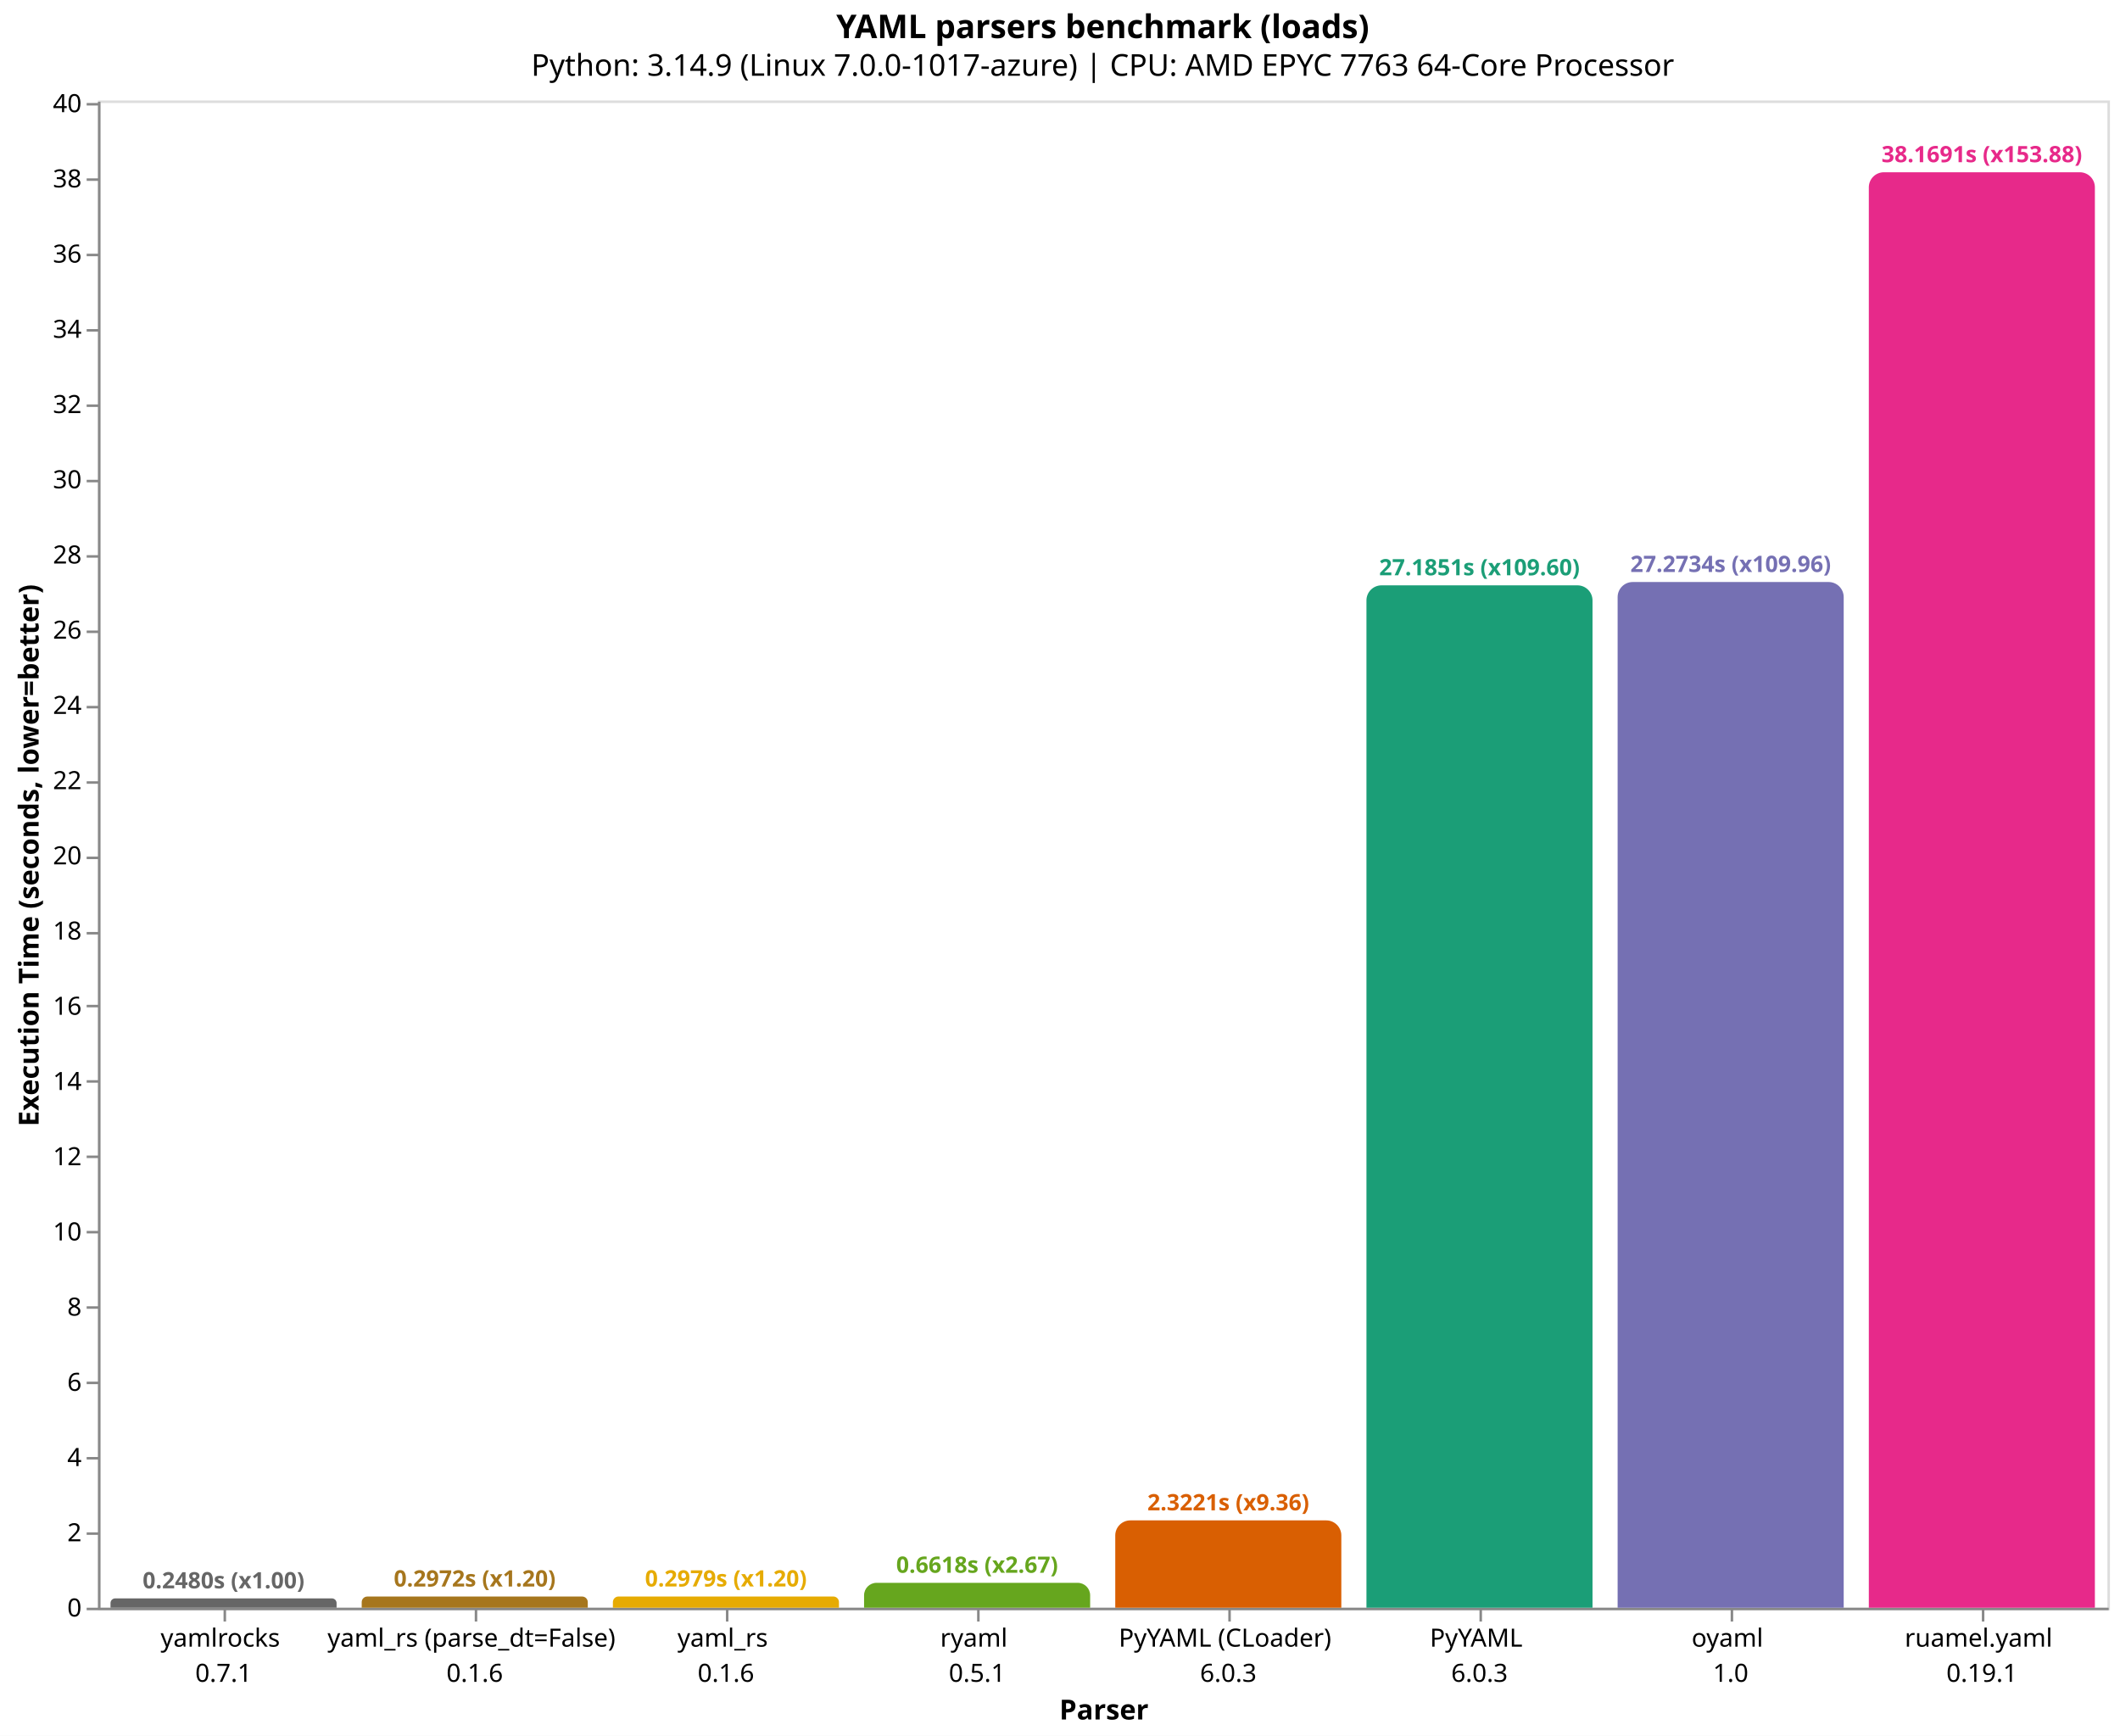
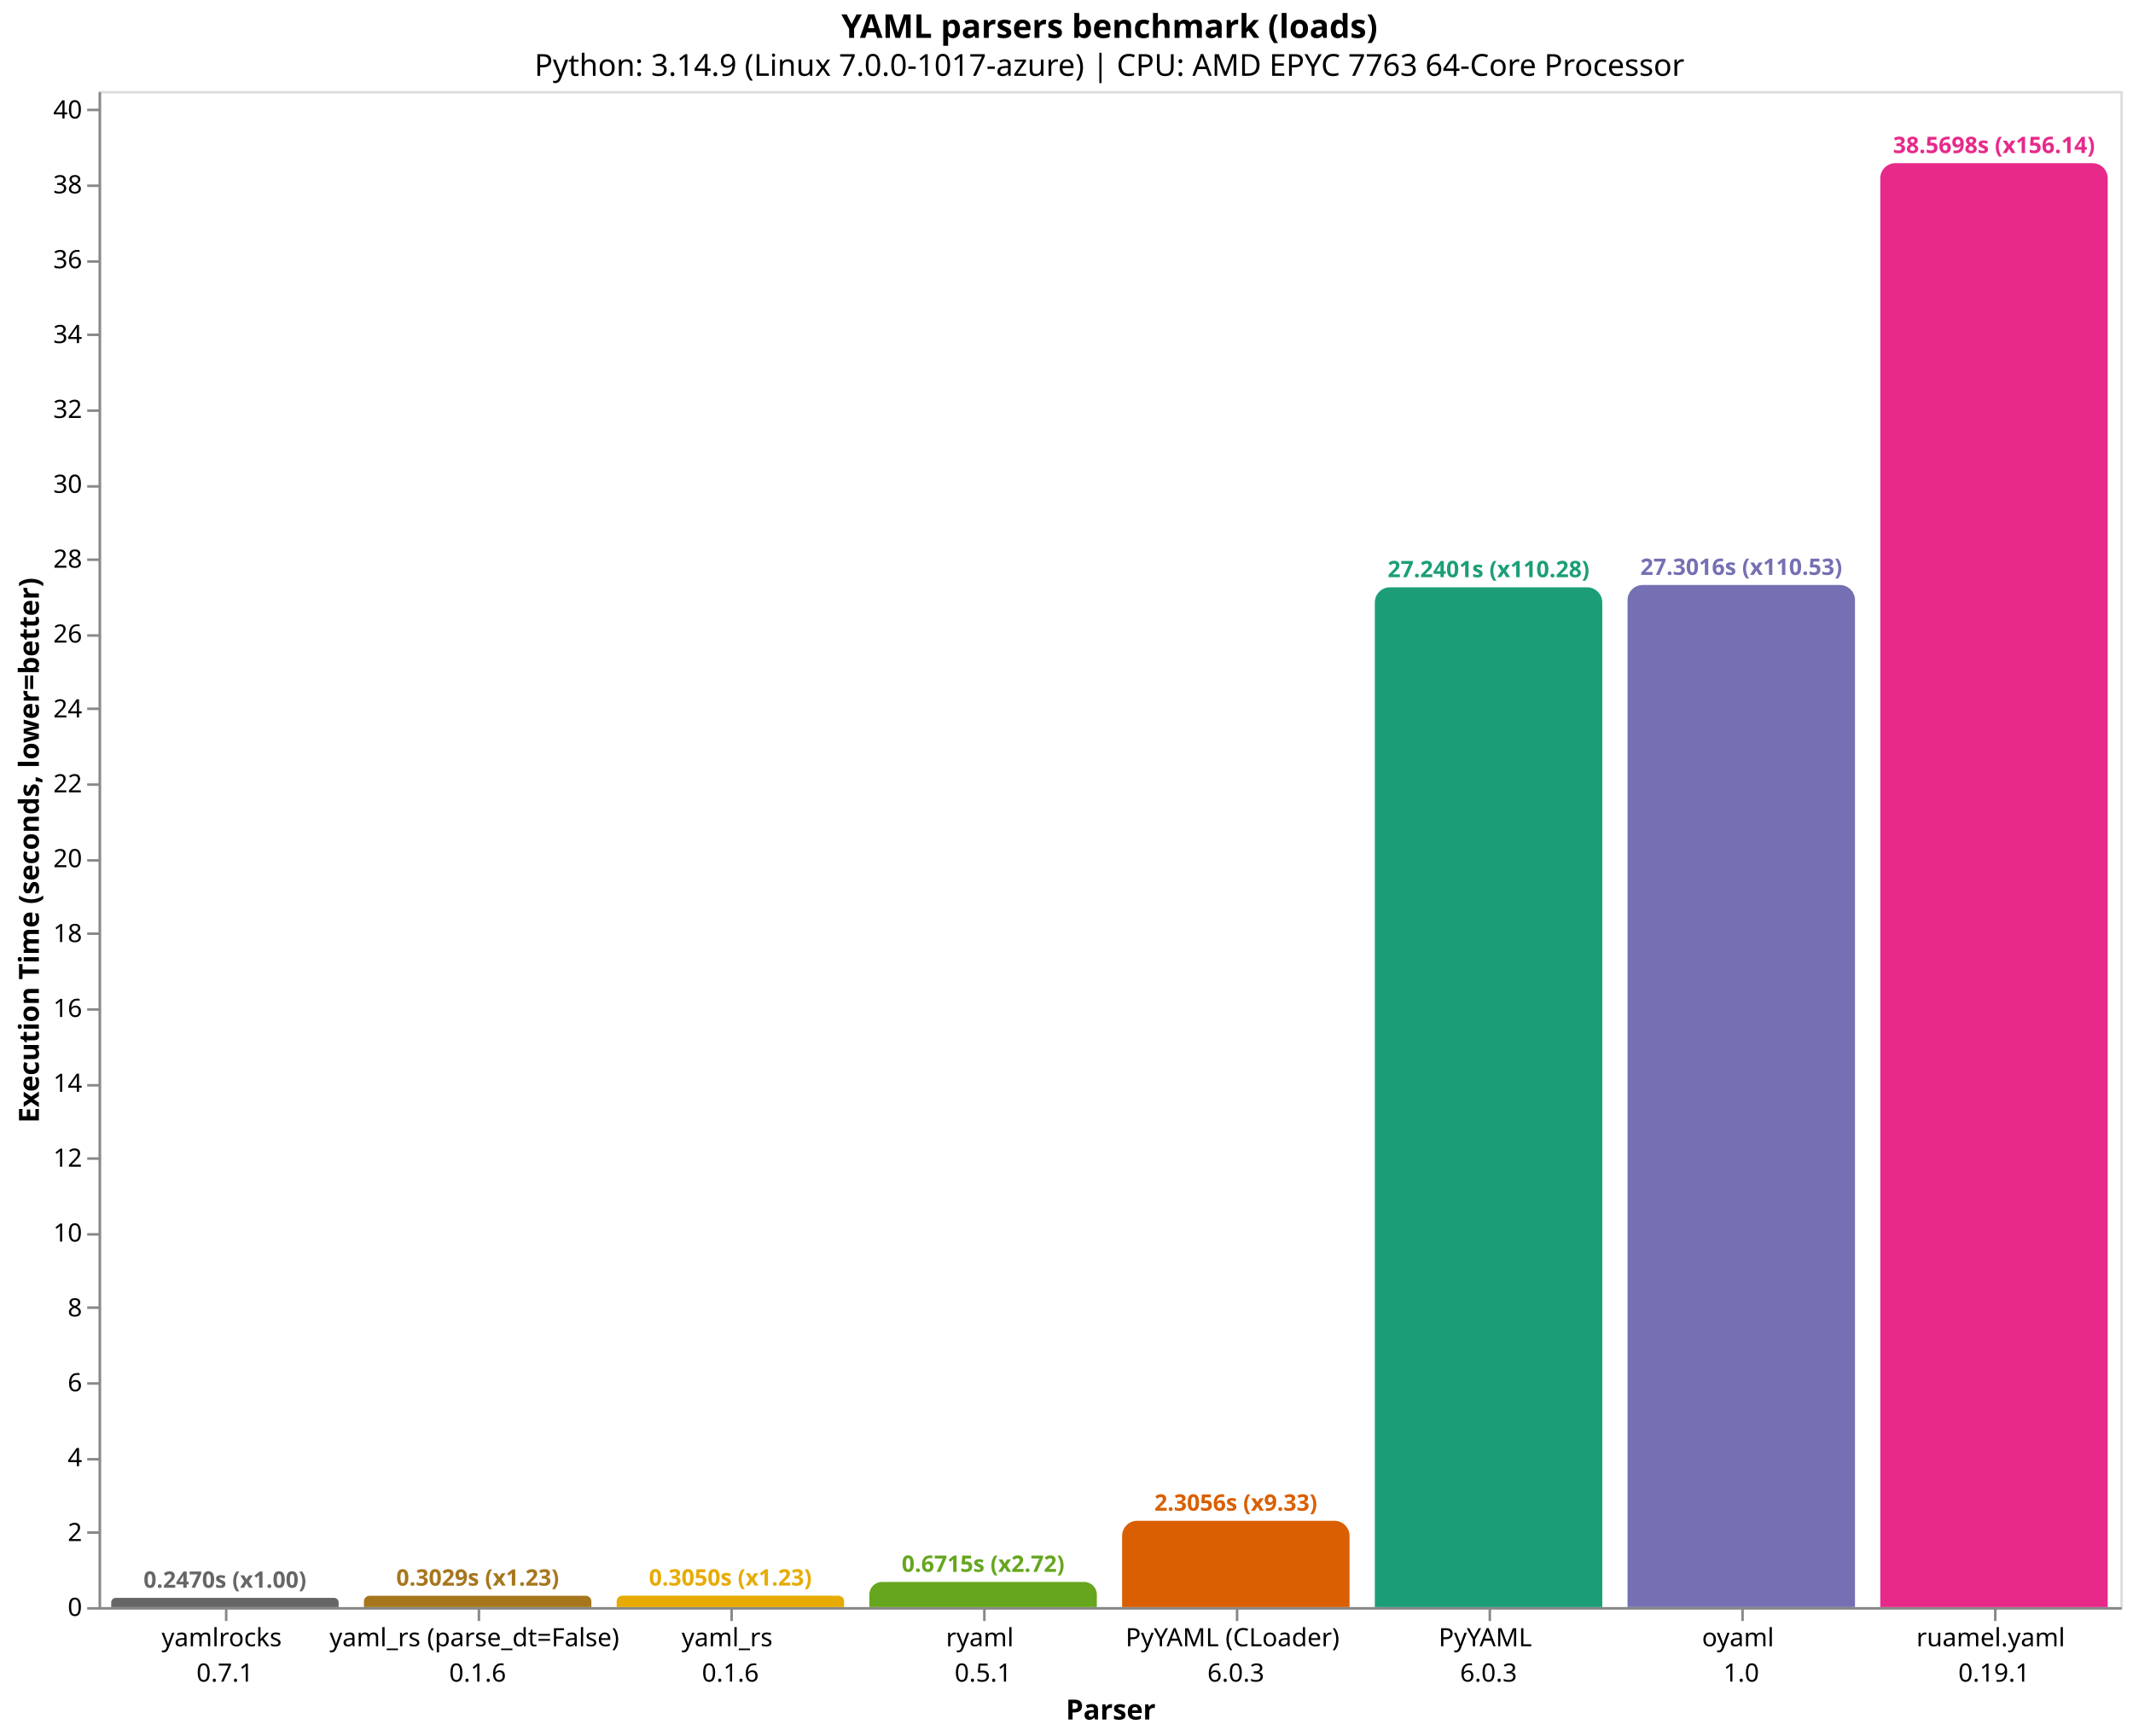
- <svg xmlns="http://www.w3.org/2000/svg" version="1.1" class="marks" width="844" height="691" viewBox="0 0 844 691">
-   <rect width="844" height="691" fill="white" />
-   <g fill="none" stroke-miterlimit="10" transform="translate(39,40)">
+ <svg xmlns="http://www.w3.org/2000/svg" version="1.1" class="marks" width="844" height="687" viewBox="0 0 844 687">
+   <rect width="844" height="687" fill="white" />
+   <g fill="none" stroke-miterlimit="10" transform="translate(39,36)">
    <g class="mark-group role-frame root" role="graphics-object" aria-roledescription="group mark container">
      <g transform="translate(0,0)">
        <path class="background" aria-hidden="true" d="M0.5,0.5h800v600h-800Z" stroke="#ddd" />
        <g>
          <g class="mark-group role-axis" role="graphics-symbol" aria-roledescription="axis" aria-label="X-axis titled 'Parser' for a discrete scale with 8 values: yamlrocks&#10;0.7.1, yaml_rs (parse_dt=False)&#10;0.1.6, yaml_rs&#10;0.1.6, ryaml&#10;0.5.1, PyYAML (CLoader)&#10;6.0.3, ending with ruamel.yaml&#10;0.19.1">
            <g transform="translate(0.5,600.5)">
              <path class="background" aria-hidden="true" d="M0,0h0v0h0Z" pointer-events="none" />
              <g>
                <g class="mark-rule role-axis-tick" pointer-events="none">
                  <line transform="translate(50,0)" x2="0" y2="5" stroke="#888" stroke-width="1" opacity="1" />
                  <line transform="translate(150,0)" x2="0" y2="5" stroke="#888" stroke-width="1" opacity="1" />
                  <line transform="translate(250,0)" x2="0" y2="5" stroke="#888" stroke-width="1" opacity="1" />
                  <line transform="translate(350,0)" x2="0" y2="5" stroke="#888" stroke-width="1" opacity="1" />
                  <line transform="translate(450,0)" x2="0" y2="5" stroke="#888" stroke-width="1" opacity="1" />
                  <line transform="translate(550,0)" x2="0" y2="5" stroke="#888" stroke-width="1" opacity="1" />
                  <line transform="translate(650,0)" x2="0" y2="5" stroke="#888" stroke-width="1" opacity="1" />
                  <line transform="translate(750,0)" x2="0" y2="5" stroke="#888" stroke-width="1" opacity="1" />
                </g>
                <g class="mark-text role-axis-label" pointer-events="none">
                  <text text-anchor="middle" transform="translate(49.5,15)" font-family="sans-serif" font-size="10px" fill="#000" opacity="1">
                    <tspan>yamlrocks</tspan>
                    <tspan x="0" dy="14">0.7.1</tspan>
                  </text>
                  <text text-anchor="middle" transform="translate(149.5,15)" font-family="sans-serif" font-size="10px" fill="#000" opacity="1">
                    <tspan>yaml_rs (parse_dt=False)</tspan>
                    <tspan x="0" dy="14">0.1.6</tspan>
                  </text>
                  <text text-anchor="middle" transform="translate(249.5,15)" font-family="sans-serif" font-size="10px" fill="#000" opacity="1">
                    <tspan>yaml_rs</tspan>
                    <tspan x="0" dy="14">0.1.6</tspan>
                  </text>
                  <text text-anchor="middle" transform="translate(349.5,15)" font-family="sans-serif" font-size="10px" fill="#000" opacity="1">
                    <tspan>ryaml</tspan>
                    <tspan x="0" dy="14">0.5.1</tspan>
                  </text>
                  <text text-anchor="middle" transform="translate(449.5,15)" font-family="sans-serif" font-size="10px" fill="#000" opacity="1">
                    <tspan>PyYAML (CLoader)</tspan>
                    <tspan x="0" dy="14">6.0.3</tspan>
                  </text>
                  <text text-anchor="middle" transform="translate(549.5,15)" font-family="sans-serif" font-size="10px" fill="#000" opacity="1">
                    <tspan>PyYAML</tspan>
                    <tspan x="0" dy="14">6.0.3</tspan>
                  </text>
                  <text text-anchor="middle" transform="translate(649.5,15)" font-family="sans-serif" font-size="10px" fill="#000" opacity="1">
                    <tspan>oyaml</tspan>
                    <tspan x="0" dy="14">1.0</tspan>
                  </text>
                  <text text-anchor="middle" transform="translate(749.5,15)" font-family="sans-serif" font-size="10px" fill="#000" opacity="1">
                    <tspan>ruamel.yaml</tspan>
                    <tspan x="0" dy="14">0.19.1</tspan>
                  </text>
                </g>
                <g class="mark-rule role-axis-domain" pointer-events="none">
                  <line transform="translate(0,0)" x2="800" y2="0" stroke="#888" stroke-width="1" opacity="1" />
                </g>
                <g class="mark-text role-axis-title" pointer-events="none">
                  <text text-anchor="middle" transform="translate(400,44)" font-family="sans-serif" font-size="11px" font-weight="bold" fill="#000" opacity="1">Parser</text>
                </g>
              </g>
              <path class="foreground" aria-hidden="true" d="" pointer-events="none" display="none" />
            </g>
          </g>
          <g class="mark-group role-axis" role="graphics-symbol" aria-roledescription="axis" aria-label="Y-axis titled 'Execution Time (seconds, lower=better)' for a linear scale with values from 0 to 40">
            <g transform="translate(0.5,0.5)">
              <path class="background" aria-hidden="true" d="M0,0h0v0h0Z" pointer-events="none" />
              <g>
                <g class="mark-rule role-axis-tick" pointer-events="none">
                  <line transform="translate(0,600)" x2="-5" y2="0" stroke="#888" stroke-width="1" opacity="1" />
                  <line transform="translate(0,570)" x2="-5" y2="0" stroke="#888" stroke-width="1" opacity="1" />
-                   <line transform="translate(0,540)" x2="-5" y2="0" stroke="#888" stroke-width="1" opacity="1" />
-                   <line transform="translate(0,510)" x2="-5" y2="0" stroke="#888" stroke-width="1" opacity="1" />
-                   <line transform="translate(0,480)" x2="-5" y2="0" stroke="#888" stroke-width="1" opacity="1" />
-                   <line transform="translate(0,450)" x2="-5" y2="0" stroke="#888" stroke-width="1" opacity="1" />
-                   <line transform="translate(0,420)" x2="-5" y2="0" stroke="#888" stroke-width="1" opacity="1" />
-                   <line transform="translate(0,390)" x2="-5" y2="0" stroke="#888" stroke-width="1" opacity="1" />
-                   <line transform="translate(0,360)" x2="-5" y2="0" stroke="#888" stroke-width="1" opacity="1" />
-                   <line transform="translate(0,331)" x2="-5" y2="0" stroke="#888" stroke-width="1" opacity="1" />
-                   <line transform="translate(0,301)" x2="-5" y2="0" stroke="#888" stroke-width="1" opacity="1" />
-                   <line transform="translate(0,271)" x2="-5" y2="0" stroke="#888" stroke-width="1" opacity="1" />
-                   <line transform="translate(0,241)" x2="-5" y2="0" stroke="#888" stroke-width="1" opacity="1" />
-                   <line transform="translate(0,211)" x2="-5" y2="0" stroke="#888" stroke-width="1" opacity="1" />
-                   <line transform="translate(0,181)" x2="-5" y2="0" stroke="#888" stroke-width="1" opacity="1" />
-                   <line transform="translate(0,151)" x2="-5" y2="0" stroke="#888" stroke-width="1" opacity="1" />
-                   <line transform="translate(0,121)" x2="-5" y2="0" stroke="#888" stroke-width="1" opacity="1" />
-                   <line transform="translate(0,91)" x2="-5" y2="0" stroke="#888" stroke-width="1" opacity="1" />
-                   <line transform="translate(0,61)" x2="-5" y2="0" stroke="#888" stroke-width="1" opacity="1" />
-                   <line transform="translate(0,31)" x2="-5" y2="0" stroke="#888" stroke-width="1" opacity="1" />
-                   <line transform="translate(0,1)" x2="-5" y2="0" stroke="#888" stroke-width="1" opacity="1" />
+                   <line transform="translate(0,541)" x2="-5" y2="0" stroke="#888" stroke-width="1" opacity="1" />
+                   <line transform="translate(0,511)" x2="-5" y2="0" stroke="#888" stroke-width="1" opacity="1" />
+                   <line transform="translate(0,481)" x2="-5" y2="0" stroke="#888" stroke-width="1" opacity="1" />
+                   <line transform="translate(0,452)" x2="-5" y2="0" stroke="#888" stroke-width="1" opacity="1" />
+                   <line transform="translate(0,422)" x2="-5" y2="0" stroke="#888" stroke-width="1" opacity="1" />
+                   <line transform="translate(0,393)" x2="-5" y2="0" stroke="#888" stroke-width="1" opacity="1" />
+                   <line transform="translate(0,363)" x2="-5" y2="0" stroke="#888" stroke-width="1" opacity="1" />
+                   <line transform="translate(0,333)" x2="-5" y2="0" stroke="#888" stroke-width="1" opacity="1" />
+                   <line transform="translate(0,304)" x2="-5" y2="0" stroke="#888" stroke-width="1" opacity="1" />
+                   <line transform="translate(0,274)" x2="-5" y2="0" stroke="#888" stroke-width="1" opacity="1" />
+                   <line transform="translate(0,244)" x2="-5" y2="0" stroke="#888" stroke-width="1" opacity="1" />
+                   <line transform="translate(0,215)" x2="-5" y2="0" stroke="#888" stroke-width="1" opacity="1" />
+                   <line transform="translate(0,185)" x2="-5" y2="0" stroke="#888" stroke-width="1" opacity="1" />
+                   <line transform="translate(0,156)" x2="-5" y2="0" stroke="#888" stroke-width="1" opacity="1" />
+                   <line transform="translate(0,126)" x2="-5" y2="0" stroke="#888" stroke-width="1" opacity="1" />
+                   <line transform="translate(0,96)" x2="-5" y2="0" stroke="#888" stroke-width="1" opacity="1" />
+                   <line transform="translate(0,67)" x2="-5" y2="0" stroke="#888" stroke-width="1" opacity="1" />
+                   <line transform="translate(0,37)" x2="-5" y2="0" stroke="#888" stroke-width="1" opacity="1" />
+                   <line transform="translate(0,7)" x2="-5" y2="0" stroke="#888" stroke-width="1" opacity="1" />
                </g>
                <g class="mark-text role-axis-label" pointer-events="none">
                  <text text-anchor="end" transform="translate(-7,603)" font-family="sans-serif" font-size="10px" fill="#000" opacity="1">0</text>
-                   <text text-anchor="end" transform="translate(-7,573.058)" font-family="sans-serif" font-size="10px" fill="#000" opacity="1">2</text>
-                   <text text-anchor="end" transform="translate(-7,543.116)" font-family="sans-serif" font-size="10px" fill="#000" opacity="1">4</text>
-                   <text text-anchor="end" transform="translate(-7,513.1741)" font-family="sans-serif" font-size="10px" fill="#000" opacity="1">6</text>
-                   <text text-anchor="end" transform="translate(-7,483.2321)" font-family="sans-serif" font-size="10px" fill="#000" opacity="1">8</text>
-                   <text text-anchor="end" transform="translate(-7,453.2901)" font-family="sans-serif" font-size="10px" fill="#000" opacity="1">10</text>
-                   <text text-anchor="end" transform="translate(-7,423.3481)" font-family="sans-serif" font-size="10px" fill="#000" opacity="1">12</text>
-                   <text text-anchor="end" transform="translate(-7,393.4062)" font-family="sans-serif" font-size="10px" fill="#000" opacity="1">14</text>
-                   <text text-anchor="end" transform="translate(-7,363.4642)" font-family="sans-serif" font-size="10px" fill="#000" opacity="1">16</text>
-                   <text text-anchor="end" transform="translate(-7,333.5222)" font-family="sans-serif" font-size="10px" fill="#000" opacity="1">18</text>
-                   <text text-anchor="end" transform="translate(-7,303.5802)" font-family="sans-serif" font-size="10px" fill="#000" opacity="1">20</text>
-                   <text text-anchor="end" transform="translate(-7,273.6383)" font-family="sans-serif" font-size="10px" fill="#000" opacity="1">22</text>
-                   <text text-anchor="end" transform="translate(-7,243.6963)" font-family="sans-serif" font-size="10px" fill="#000" opacity="1">24</text>
-                   <text text-anchor="end" transform="translate(-7,213.7543)" font-family="sans-serif" font-size="10px" fill="#000" opacity="1">26</text>
-                   <text text-anchor="end" transform="translate(-7,183.8123)" font-family="sans-serif" font-size="10px" fill="#000" opacity="1">28</text>
-                   <text text-anchor="end" transform="translate(-7,153.8704)" font-family="sans-serif" font-size="10px" fill="#000" opacity="1">30</text>
-                   <text text-anchor="end" transform="translate(-7,123.9284)" font-family="sans-serif" font-size="10px" fill="#000" opacity="1">32</text>
-                   <text text-anchor="end" transform="translate(-7,93.98641)" font-family="sans-serif" font-size="10px" fill="#000" opacity="1">34</text>
-                   <text text-anchor="end" transform="translate(-7,64.04443)" font-family="sans-serif" font-size="10px" fill="#000" opacity="1">36</text>
-                   <text text-anchor="end" transform="translate(-7,34.10246)" font-family="sans-serif" font-size="10px" fill="#000" opacity="1">38</text>
-                   <text text-anchor="end" transform="translate(-7,4.160482)" font-family="sans-serif" font-size="10px" fill="#000" opacity="1">40</text>
+                   <text text-anchor="end" transform="translate(-7,573.3691)" font-family="sans-serif" font-size="10px" fill="#000" opacity="1">2</text>
+                   <text text-anchor="end" transform="translate(-7,543.7382)" font-family="sans-serif" font-size="10px" fill="#000" opacity="1">4</text>
+                   <text text-anchor="end" transform="translate(-7,514.1074)" font-family="sans-serif" font-size="10px" fill="#000" opacity="1">6</text>
+                   <text text-anchor="end" transform="translate(-7,484.4765)" font-family="sans-serif" font-size="10px" fill="#000" opacity="1">8</text>
+                   <text text-anchor="end" transform="translate(-7,454.8456)" font-family="sans-serif" font-size="10px" fill="#000" opacity="1">10</text>
+                   <text text-anchor="end" transform="translate(-7,425.2147)" font-family="sans-serif" font-size="10px" fill="#000" opacity="1">12</text>
+                   <text text-anchor="end" transform="translate(-7,395.5838)" font-family="sans-serif" font-size="10px" fill="#000" opacity="1">14</text>
+                   <text text-anchor="end" transform="translate(-7,365.9529)" font-family="sans-serif" font-size="10px" fill="#000" opacity="1">16</text>
+                   <text text-anchor="end" transform="translate(-7,336.3221)" font-family="sans-serif" font-size="10px" fill="#000" opacity="1">18</text>
+                   <text text-anchor="end" transform="translate(-7,306.6912)" font-family="sans-serif" font-size="10px" fill="#000" opacity="1">20</text>
+                   <text text-anchor="end" transform="translate(-7,277.0603)" font-family="sans-serif" font-size="10px" fill="#000" opacity="1">22</text>
+                   <text text-anchor="end" transform="translate(-7,247.4294)" font-family="sans-serif" font-size="10px" fill="#000" opacity="1">24</text>
+                   <text text-anchor="end" transform="translate(-7,217.7985)" font-family="sans-serif" font-size="10px" fill="#000" opacity="1">26</text>
+                   <text text-anchor="end" transform="translate(-7,188.1677)" font-family="sans-serif" font-size="10px" fill="#000" opacity="1">28</text>
+                   <text text-anchor="end" transform="translate(-7,158.5368)" font-family="sans-serif" font-size="10px" fill="#000" opacity="1">30</text>
+                   <text text-anchor="end" transform="translate(-7,128.9059)" font-family="sans-serif" font-size="10px" fill="#000" opacity="1">32</text>
+                   <text text-anchor="end" transform="translate(-7,99.27501)" font-family="sans-serif" font-size="10px" fill="#000" opacity="1">34</text>
+                   <text text-anchor="end" transform="translate(-7,69.64412)" font-family="sans-serif" font-size="10px" fill="#000" opacity="1">36</text>
+                   <text text-anchor="end" transform="translate(-7,40.01324)" font-family="sans-serif" font-size="10px" fill="#000" opacity="1">38</text>
+                   <text text-anchor="end" transform="translate(-7,10.38236)" font-family="sans-serif" font-size="10px" fill="#000" opacity="1">40</text>
                </g>
                <g class="mark-rule role-axis-domain" pointer-events="none">
                  <line transform="translate(0,600)" x2="0" y2="-600" stroke="#888" stroke-width="1" opacity="1" />
                </g>
                <g class="mark-text role-axis-title" pointer-events="none">
                  <text text-anchor="middle" transform="translate(-22.12305,300) rotate(-90) translate(0,-2)" font-family="sans-serif" font-size="11px" font-weight="bold" fill="#000" opacity="1">Execution Time (seconds, lower=better)</text>
                </g>
              </g>
              <path class="foreground" aria-hidden="true" d="" pointer-events="none" display="none" />
            </g>
          </g>
          <g class="mark-group role-scope" role="graphics-object" aria-roledescription="group mark container">
-             <g transform="translate(5,596.2866)">
-               <path class="background" aria-hidden="true" d="M1.857,0L88.143,0C89.168,0,90,0.832,90,1.857L90,3.713C90,3.713,90,3.713,90,3.713L0,3.713C0,3.713,0,3.713,0,3.713L0,1.857C0,0.832,0.832,0,1.857,0Z" />
+             <g transform="translate(5,596.3404)">
+               <path class="background" aria-hidden="true" d="M1.83,0L88.17,0C89.18,0,90,0.82,90,1.83L90,3.66C90,3.66,90,3.66,90,3.66L0,3.66C0,3.66,0,3.66,0,3.66L0,1.83C0,0.82,0.82,0,1.83,0Z" />
              <g clip-path="url(#clip1)">
                <g class="mark-group role-scope" role="graphics-object" aria-roledescription="group mark container">
-                   <g transform="translate(0,-596.2866)">
-                     <path class="background" aria-hidden="true" d="M0,0h90v0h-90Z" />
-                     <g>
-                       <g class="mark-rect role-mark layer_0_marks" role="graphics-object" aria-roledescription="rect mark container">
-                         <path aria-label="Parser: yamlrocks&#10;0.7.1; Execution Time (seconds, lower=better): 0.248038674; parser: yamlrocks; Execution Time (s): 0.2480; Slowdown: 1.00" role="graphics-symbol" aria-roledescription="bar" d="M0,596.287h90v3.713h-90Z" fill="#666666" />
-                       </g>
-                     </g>
-                     <path class="foreground" aria-hidden="true" d="" display="none" />
-                   </g>
-                 </g>
-               </g>
-               <path class="foreground" aria-hidden="true" d="" display="none" />
-             </g>
-             <g transform="translate(105,595.55)">
-               <path class="background" aria-hidden="true" d="M2.225,0L87.775,0C89.003,0,90,0.997,90,2.225L90,4.45C90,4.45,90,4.45,90,4.45L0,4.45C0,4.45,0,4.45,0,4.45L0,2.225C0,0.997,0.997,0,2.225,0Z" />
+                   <g transform="translate(0,-596.3404)">
+                     <path class="background" aria-hidden="true" d="M0,0h90v0h-90Z" />
+                     <g>
+                       <g class="mark-rect role-mark layer_0_marks" role="graphics-object" aria-roledescription="rect mark container">
+                         <path aria-label="Parser: yamlrocks&#10;0.7.1; Execution Time (seconds, lower=better): 0.247013259; parser: yamlrocks; Execution Time (s): 0.2470; Slowdown: 1.00" role="graphics-symbol" aria-roledescription="bar" d="M0,596.34h90v3.66h-90Z" fill="#666666" />
+                       </g>
+                     </g>
+                     <path class="foreground" aria-hidden="true" d="" display="none" />
+                   </g>
+                 </g>
+               </g>
+               <path class="foreground" aria-hidden="true" d="" display="none" />
+             </g>
+             <g transform="translate(105,595.5118)">
+               <path class="background" aria-hidden="true" d="M2.244,0L87.756,0C88.994,0,90,1.006,90,2.244L90,4.488C90,4.488,90,4.488,90,4.488L0,4.488C0,4.488,0,4.488,0,4.488L0,2.244C0,1.006,1.006,0,2.244,0Z" />
              <g clip-path="url(#clip2)">
                <g class="mark-group role-scope" role="graphics-object" aria-roledescription="group mark container">
-                   <g transform="translate(0,-595.55)">
-                     <path class="background" aria-hidden="true" d="M0,0h90v0h-90Z" />
-                     <g>
-                       <g class="mark-rect role-mark layer_0_marks" role="graphics-object" aria-roledescription="rect mark container">
-                         <path aria-label="Parser: yaml_rs (parse_dt=False)&#10;0.1.6; Execution Time (seconds, lower=better): 0.297244679; parser: yaml_rs (parse_dt=False); Execution Time (s): 0.2972; Slowdown: 1.20" role="graphics-symbol" aria-roledescription="bar" d="M0,595.55h90v4.45h-90Z" fill="#a6761d" />
-                       </g>
-                     </g>
-                     <path class="foreground" aria-hidden="true" d="" display="none" />
-                   </g>
-                 </g>
-               </g>
-               <path class="foreground" aria-hidden="true" d="" display="none" />
-             </g>
-             <g transform="translate(205,595.5404)">
-               <path class="background" aria-hidden="true" d="M2.23,0L87.77,0C89.001,0,90,0.999,90,2.23L90,4.46C90,4.46,90,4.46,90,4.46L0,4.46C0,4.46,0,4.46,0,4.46L0,2.23C0,0.999,0.999,0,2.23,0Z" />
+                   <g transform="translate(0,-595.5118)">
+                     <path class="background" aria-hidden="true" d="M0,0h90v0h-90Z" />
+                     <g>
+                       <g class="mark-rect role-mark layer_0_marks" role="graphics-object" aria-roledescription="rect mark container">
+                         <path aria-label="Parser: yaml_rs (parse_dt=False)&#10;0.1.6; Execution Time (seconds, lower=better): 0.302941159333; parser: yaml_rs (parse_dt=False); Execution Time (s): 0.3029; Slowdown: 1.23" role="graphics-symbol" aria-roledescription="bar" d="M0,595.512h90v4.488h-90Z" fill="#a6761d" />
+                       </g>
+                     </g>
+                     <path class="foreground" aria-hidden="true" d="" display="none" />
+                   </g>
+                 </g>
+               </g>
+               <path class="foreground" aria-hidden="true" d="" display="none" />
+             </g>
+             <g transform="translate(205,595.4814)">
+               <path class="background" aria-hidden="true" d="M2.259,0L87.741,0C88.988,0,90,1.012,90,2.259L90,4.519C90,4.519,90,4.519,90,4.519L0,4.519C0,4.519,0,4.519,0,4.519L0,2.259C0,1.012,1.012,0,2.259,0Z" />
              <g clip-path="url(#clip3)">
                <g class="mark-group role-scope" role="graphics-object" aria-roledescription="group mark container">
-                   <g transform="translate(0,-595.5404)">
-                     <path class="background" aria-hidden="true" d="M0,0h90v0h-90Z" />
-                     <g>
-                       <g class="mark-rect role-mark layer_0_marks" role="graphics-object" aria-roledescription="rect mark container">
-                         <path aria-label="Parser: yaml_rs&#10;0.1.6; Execution Time (seconds, lower=better): 0.297883919667; parser: yaml_rs; Execution Time (s): 0.2979; Slowdown: 1.20" role="graphics-symbol" aria-roledescription="bar" d="M0,595.54h90v4.46h-90Z" fill="#e6ab02" />
-                       </g>
-                     </g>
-                     <path class="foreground" aria-hidden="true" d="" display="none" />
-                   </g>
-                 </g>
-               </g>
-               <path class="foreground" aria-hidden="true" d="" display="none" />
-             </g>
-             <g transform="translate(305,590.0924)">
-               <path class="background" aria-hidden="true" d="M4.954,0L85.046,0C87.78,0,90,2.22,90,4.954L90,9.908C90,9.908,90,9.908,90,9.908L0,9.908C0,9.908,0,9.908,0,9.908L0,4.954C0,2.22,2.22,0,4.954,0Z" />
+                   <g transform="translate(0,-595.4814)">
+                     <path class="background" aria-hidden="true" d="M0,0h90v0h-90Z" />
+                     <g>
+                       <g class="mark-rect role-mark layer_0_marks" role="graphics-object" aria-roledescription="rect mark container">
+                         <path aria-label="Parser: yaml_rs&#10;0.1.6; Execution Time (seconds, lower=better): 0.304994839333; parser: yaml_rs; Execution Time (s): 0.3050; Slowdown: 1.23" role="graphics-symbol" aria-roledescription="bar" d="M0,595.481h90v4.519h-90Z" fill="#e6ab02" />
+                       </g>
+                     </g>
+                     <path class="foreground" aria-hidden="true" d="" display="none" />
+                   </g>
+                 </g>
+               </g>
+               <path class="foreground" aria-hidden="true" d="" display="none" />
+             </g>
+             <g transform="translate(305,590.0518)">
+               <path class="background" aria-hidden="true" d="M4.974,0L85.026,0C87.771,0,90,2.229,90,4.974L90,9.948C90,9.948,90,9.948,90,9.948L0,9.948C0,9.948,0,9.948,0,9.948L0,4.974C0,2.229,2.229,0,4.974,0Z" />
              <g clip-path="url(#clip4)">
                <g class="mark-group role-scope" role="graphics-object" aria-roledescription="group mark container">
-                   <g transform="translate(0,-590.0924)">
-                     <path class="background" aria-hidden="true" d="M0,0h90v0h-90Z" />
-                     <g>
-                       <g class="mark-rect role-mark layer_0_marks" role="graphics-object" aria-roledescription="rect mark container">
-                         <path aria-label="Parser: ryaml&#10;0.5.1; Execution Time (seconds, lower=better): 0.661787097667; parser: ryaml; Execution Time (s): 0.6618; Slowdown: 2.67" role="graphics-symbol" aria-roledescription="bar" d="M0,590.092h90v9.908h-90Z" fill="#66a61e" />
-                       </g>
-                     </g>
-                     <path class="foreground" aria-hidden="true" d="" display="none" />
-                   </g>
-                 </g>
-               </g>
-               <path class="foreground" aria-hidden="true" d="" display="none" />
-             </g>
-             <g transform="translate(405,565.2358)">
-               <path class="background" aria-hidden="true" d="M6,0L84,0C87.311,0,90,2.689,90,6L90,34.764C90,34.764,90,34.764,90,34.764L0,34.764C0,34.764,0,34.764,0,34.764L0,6C0,2.689,2.689,0,6,0Z" />
+                   <g transform="translate(0,-590.0518)">
+                     <path class="background" aria-hidden="true" d="M0,0h90v0h-90Z" />
+                     <g>
+                       <g class="mark-rect role-mark layer_0_marks" role="graphics-object" aria-roledescription="rect mark container">
+                         <path aria-label="Parser: ryaml&#10;0.5.1; Execution Time (seconds, lower=better): 0.671474917; parser: ryaml; Execution Time (s): 0.6715; Slowdown: 2.72" role="graphics-symbol" aria-roledescription="bar" d="M0,590.052h90v9.948h-90Z" fill="#66a61e" />
+                       </g>
+                     </g>
+                     <path class="foreground" aria-hidden="true" d="" display="none" />
+                   </g>
+                 </g>
+               </g>
+               <path class="foreground" aria-hidden="true" d="" display="none" />
+             </g>
+             <g transform="translate(405,565.841)">
+               <path class="background" aria-hidden="true" d="M6,0L84,0C87.311,0,90,2.689,90,6L90,34.159C90,34.159,90,34.159,90,34.159L0,34.159C0,34.159,0,34.159,0,34.159L0,6C0,2.689,2.689,0,6,0Z" />
              <g clip-path="url(#clip5)">
                <g class="mark-group role-scope" role="graphics-object" aria-roledescription="group mark container">
-                   <g transform="translate(0,-565.2358)">
-                     <path class="background" aria-hidden="true" d="M0,0h90v0h-90Z" />
-                     <g>
-                       <g class="mark-rect role-mark layer_0_marks" role="graphics-object" aria-roledescription="rect mark container">
-                         <path aria-label="Parser: PyYAML (CLoader)&#10;6.0.3; Execution Time (seconds, lower=better): 2.32210545933; parser: PyYAML (CLoader); Execution Time (s): 2.3221; Slowdown: 9.36" role="graphics-symbol" aria-roledescription="bar" d="M0,565.236h90v34.764h-90Z" fill="#d95f02" />
-                       </g>
-                     </g>
-                     <path class="foreground" aria-hidden="true" d="" display="none" />
-                   </g>
-                 </g>
-               </g>
-               <path class="foreground" aria-hidden="true" d="" display="none" />
-             </g>
-             <g transform="translate(505,193.0125)">
-               <path class="background" aria-hidden="true" d="M6,0L84,0C87.311,0,90,2.689,90,6L90,406.987C90,406.987,90,406.987,90,406.987L0,406.987C0,406.987,0,406.987,0,406.987L0,6C0,2.689,2.689,0,6,0Z" />
+                   <g transform="translate(0,-565.841)">
+                     <path class="background" aria-hidden="true" d="M0,0h90v0h-90Z" />
+                     <g>
+                       <g class="mark-rect role-mark layer_0_marks" role="graphics-object" aria-roledescription="rect mark container">
+                         <path aria-label="Parser: PyYAML (CLoader)&#10;6.0.3; Execution Time (seconds, lower=better): 2.30563340467; parser: PyYAML (CLoader); Execution Time (s): 2.3056; Slowdown: 9.33" role="graphics-symbol" aria-roledescription="bar" d="M0,565.841h90v34.159h-90Z" fill="#d95f02" />
+                       </g>
+                     </g>
+                     <path class="foreground" aria-hidden="true" d="" display="none" />
+                   </g>
+                 </g>
+               </g>
+               <path class="foreground" aria-hidden="true" d="" display="none" />
+             </g>
+             <g transform="translate(505,196.4265)">
+               <path class="background" aria-hidden="true" d="M6,0L84,0C87.311,0,90,2.689,90,6L90,403.574C90,403.574,90,403.574,90,403.574L0,403.574C0,403.574,0,403.574,0,403.574L0,6C0,2.689,2.689,0,6,0Z" />
              <g clip-path="url(#clip6)">
                <g class="mark-group role-scope" role="graphics-object" aria-roledescription="group mark container">
-                   <g transform="translate(0,-193.0125)">
-                     <path class="background" aria-hidden="true" d="M0,0h90v0h-90Z" />
-                     <g>
-                       <g class="mark-rect role-mark layer_0_marks" role="graphics-object" aria-roledescription="rect mark container">
-                         <path aria-label="Parser: PyYAML&#10;6.0.3; Execution Time (seconds, lower=better): 27.1850770753; parser: PyYAML; Execution Time (s): 27.1851; Slowdown: 109.60" role="graphics-symbol" aria-roledescription="bar" d="M0,193.013h90v406.987h-90Z" fill="#1b9e77" />
-                       </g>
-                     </g>
-                     <path class="foreground" aria-hidden="true" d="" display="none" />
-                   </g>
-                 </g>
-               </g>
-               <path class="foreground" aria-hidden="true" d="" display="none" />
-             </g>
-             <g transform="translate(605,191.6909)">
-               <path class="background" aria-hidden="true" d="M6,0L84,0C87.311,0,90,2.689,90,6L90,408.309C90,408.309,90,408.309,90,408.309L0,408.309C0,408.309,0,408.309,0,408.309L0,6C0,2.689,2.689,0,6,0Z" />
+                   <g transform="translate(0,-196.4265)">
+                     <path class="background" aria-hidden="true" d="M0,0h90v0h-90Z" />
+                     <g>
+                       <g class="mark-rect role-mark layer_0_marks" role="graphics-object" aria-roledescription="rect mark container">
+                         <path aria-label="Parser: PyYAML&#10;6.0.3; Execution Time (seconds, lower=better): 27.240060356; parser: PyYAML; Execution Time (s): 27.2401; Slowdown: 110.28" role="graphics-symbol" aria-roledescription="bar" d="M0,196.426h90v403.574h-90Z" fill="#1b9e77" />
+                       </g>
+                     </g>
+                     <path class="foreground" aria-hidden="true" d="" display="none" />
+                   </g>
+                 </g>
+               </g>
+               <path class="foreground" aria-hidden="true" d="" display="none" />
+             </g>
+             <g transform="translate(605,195.5144)">
+               <path class="background" aria-hidden="true" d="M6,0L84,0C87.311,0,90,2.689,90,6L90,404.486C90,404.486,90,404.486,90,404.486L0,404.486C0,404.486,0,404.486,0,404.486L0,6C0,2.689,2.689,0,6,0Z" />
              <g clip-path="url(#clip7)">
                <g class="mark-group role-scope" role="graphics-object" aria-roledescription="group mark container">
-                   <g transform="translate(0,-191.6909)">
-                     <path class="background" aria-hidden="true" d="M0,0h90v0h-90Z" />
-                     <g>
-                       <g class="mark-rect role-mark layer_0_marks" role="graphics-object" aria-roledescription="rect mark container">
-                         <path aria-label="Parser: oyaml&#10;1.0; Execution Time (seconds, lower=better): 27.2733583133; parser: oyaml; Execution Time (s): 27.2734; Slowdown: 109.96" role="graphics-symbol" aria-roledescription="bar" d="M0,191.691h90v408.309h-90Z" fill="#7570b3" />
+                   <g transform="translate(0,-195.5144)">
+                     <path class="background" aria-hidden="true" d="M0,0h90v0h-90Z" />
+                     <g>
+                       <g class="mark-rect role-mark layer_0_marks" role="graphics-object" aria-roledescription="rect mark container">
+                         <path aria-label="Parser: oyaml&#10;1.0; Execution Time (seconds, lower=better): 27.301622174; parser: oyaml; Execution Time (s): 27.3016; Slowdown: 110.53" role="graphics-symbol" aria-roledescription="bar" d="M0,195.514h90v404.486h-90Z" fill="#7570b3" />
                      </g>
                    </g>
                    <path class="foreground" aria-hidden="true" d="" display="none" />
                  </g>
                </g>
              </g>
              <path class="foreground" aria-hidden="true" d="" display="none" />
            </g>
            <g transform="translate(705,28.57143)">
              <path class="background" aria-hidden="true" d="M6,0L84,0C87.311,0,90,2.689,90,6L90,571.429C90,571.429,90,571.429,90,571.429L0,571.429C0,571.429,0,571.429,0,571.429L0,6C0,2.689,2.689,0,6,0Z" />
              <g clip-path="url(#clip8)">
                <g class="mark-group role-scope" role="graphics-object" aria-roledescription="group mark container">
                  <g transform="translate(0,-28.57143)">
                    <path class="background" aria-hidden="true" d="M0,0h90v0h-90Z" />
                    <g>
                      <g class="mark-rect role-mark layer_0_marks" role="graphics-object" aria-roledescription="rect mark container">
-                         <path aria-label="Parser: ruamel.yaml&#10;0.19.1; Execution Time (seconds, lower=better): 38.1690622673; parser: ruamel.yaml; Execution Time (s): 38.1691; Slowdown: 153.88" role="graphics-symbol" aria-roledescription="bar" d="M0,28.571h90v571.429h-90Z" fill="#e7298a" />
+                         <path aria-label="Parser: ruamel.yaml&#10;0.19.1; Execution Time (seconds, lower=better): 38.569798278; parser: ruamel.yaml; Execution Time (s): 38.5698; Slowdown: 156.14" role="graphics-symbol" aria-roledescription="bar" d="M0,28.571h90v571.429h-90Z" fill="#e7298a" />
                      </g>
                    </g>
                    <path class="foreground" aria-hidden="true" d="" display="none" />
                  </g>
                </g>
              </g>
              <path class="foreground" aria-hidden="true" d="" display="none" />
            </g>
          </g>
          <g class="mark-text role-mark layer_1_marks" role="graphics-object" aria-roledescription="text mark container">
-             <text aria-label="Parser: yamlrocks&#10;0.7.1; Execution Time (seconds, lower=better): 0.248038674; parser: yamlrocks; label: 0.2480s (x1.00); Execution Time (s): 0.2480; Slowdown: 1.00" role="graphics-symbol" aria-roledescription="text mark" text-anchor="middle" transform="translate(50,592.2866)" font-family="sans-serif" font-size="9px" font-weight="bold" fill="#666666">0.2480s (x1.00)</text>
-             <text aria-label="Parser: yaml_rs (parse_dt=False)&#10;0.1.6; Execution Time (seconds, lower=better): 0.297244679; parser: yaml_rs (parse_dt=False); label: 0.2972s (x1.20); Execution Time (s): 0.2972; Slowdown: 1.20" role="graphics-symbol" aria-roledescription="text mark" text-anchor="middle" transform="translate(150,591.55)" font-family="sans-serif" font-size="9px" font-weight="bold" fill="#a6761d">0.2972s (x1.20)</text>
-             <text aria-label="Parser: yaml_rs&#10;0.1.6; Execution Time (seconds, lower=better): 0.297883919667; parser: yaml_rs; label: 0.2979s (x1.20); Execution Time (s): 0.2979; Slowdown: 1.20" role="graphics-symbol" aria-roledescription="text mark" text-anchor="middle" transform="translate(250,591.5404)" font-family="sans-serif" font-size="9px" font-weight="bold" fill="#e6ab02">0.2979s (x1.20)</text>
-             <text aria-label="Parser: ryaml&#10;0.5.1; Execution Time (seconds, lower=better): 0.661787097667; parser: ryaml; label: 0.6618s (x2.67); Execution Time (s): 0.6618; Slowdown: 2.67" role="graphics-symbol" aria-roledescription="text mark" text-anchor="middle" transform="translate(350,586.0924)" font-family="sans-serif" font-size="9px" font-weight="bold" fill="#66a61e">0.6618s (x2.67)</text>
-             <text aria-label="Parser: PyYAML (CLoader)&#10;6.0.3; Execution Time (seconds, lower=better): 2.32210545933; parser: PyYAML (CLoader); label: 2.3221s (x9.36); Execution Time (s): 2.3221; Slowdown: 9.36" role="graphics-symbol" aria-roledescription="text mark" text-anchor="middle" transform="translate(450,561.2358)" font-family="sans-serif" font-size="9px" font-weight="bold" fill="#d95f02">2.3221s (x9.36)</text>
-             <text aria-label="Parser: PyYAML&#10;6.0.3; Execution Time (seconds, lower=better): 27.1850770753; parser: PyYAML; label: 27.1851s (x109.60); Execution Time (s): 27.1851; Slowdown: 109.60" role="graphics-symbol" aria-roledescription="text mark" text-anchor="middle" transform="translate(550,189.0125)" font-family="sans-serif" font-size="9px" font-weight="bold" fill="#1b9e77">27.1851s (x109.60)</text>
-             <text aria-label="Parser: oyaml&#10;1.0; Execution Time (seconds, lower=better): 27.2733583133; parser: oyaml; label: 27.2734s (x109.96); Execution Time (s): 27.2734; Slowdown: 109.96" role="graphics-symbol" aria-roledescription="text mark" text-anchor="middle" transform="translate(650,187.6909)" font-family="sans-serif" font-size="9px" font-weight="bold" fill="#7570b3">27.2734s (x109.96)</text>
-             <text aria-label="Parser: ruamel.yaml&#10;0.19.1; Execution Time (seconds, lower=better): 38.1690622673; parser: ruamel.yaml; label: 38.1691s (x153.88); Execution Time (s): 38.1691; Slowdown: 153.88" role="graphics-symbol" aria-roledescription="text mark" text-anchor="middle" transform="translate(750,24.57143)" font-family="sans-serif" font-size="9px" font-weight="bold" fill="#e7298a">38.1691s (x153.88)</text>
+             <text aria-label="Parser: yamlrocks&#10;0.7.1; Execution Time (seconds, lower=better): 0.247013259; parser: yamlrocks; label: 0.2470s (x1.00); Execution Time (s): 0.2470; Slowdown: 1.00" role="graphics-symbol" aria-roledescription="text mark" text-anchor="middle" transform="translate(50,592.3404)" font-family="sans-serif" font-size="9px" font-weight="bold" fill="#666666">0.2470s (x1.00)</text>
+             <text aria-label="Parser: yaml_rs (parse_dt=False)&#10;0.1.6; Execution Time (seconds, lower=better): 0.302941159333; parser: yaml_rs (parse_dt=False); label: 0.3029s (x1.23); Execution Time (s): 0.3029; Slowdown: 1.23" role="graphics-symbol" aria-roledescription="text mark" text-anchor="middle" transform="translate(150,591.5118)" font-family="sans-serif" font-size="9px" font-weight="bold" fill="#a6761d">0.3029s (x1.23)</text>
+             <text aria-label="Parser: yaml_rs&#10;0.1.6; Execution Time (seconds, lower=better): 0.304994839333; parser: yaml_rs; label: 0.3050s (x1.23); Execution Time (s): 0.3050; Slowdown: 1.23" role="graphics-symbol" aria-roledescription="text mark" text-anchor="middle" transform="translate(250,591.4814)" font-family="sans-serif" font-size="9px" font-weight="bold" fill="#e6ab02">0.3050s (x1.23)</text>
+             <text aria-label="Parser: ryaml&#10;0.5.1; Execution Time (seconds, lower=better): 0.671474917; parser: ryaml; label: 0.6715s (x2.72); Execution Time (s): 0.6715; Slowdown: 2.72" role="graphics-symbol" aria-roledescription="text mark" text-anchor="middle" transform="translate(350,586.0518)" font-family="sans-serif" font-size="9px" font-weight="bold" fill="#66a61e">0.6715s (x2.72)</text>
+             <text aria-label="Parser: PyYAML (CLoader)&#10;6.0.3; Execution Time (seconds, lower=better): 2.30563340467; parser: PyYAML (CLoader); label: 2.3056s (x9.33); Execution Time (s): 2.3056; Slowdown: 9.33" role="graphics-symbol" aria-roledescription="text mark" text-anchor="middle" transform="translate(450,561.841)" font-family="sans-serif" font-size="9px" font-weight="bold" fill="#d95f02">2.3056s (x9.33)</text>
+             <text aria-label="Parser: PyYAML&#10;6.0.3; Execution Time (seconds, lower=better): 27.240060356; parser: PyYAML; label: 27.2401s (x110.28); Execution Time (s): 27.2401; Slowdown: 110.28" role="graphics-symbol" aria-roledescription="text mark" text-anchor="middle" transform="translate(550,192.4265)" font-family="sans-serif" font-size="9px" font-weight="bold" fill="#1b9e77">27.2401s (x110.28)</text>
+             <text aria-label="Parser: oyaml&#10;1.0; Execution Time (seconds, lower=better): 27.301622174; parser: oyaml; label: 27.3016s (x110.53); Execution Time (s): 27.3016; Slowdown: 110.53" role="graphics-symbol" aria-roledescription="text mark" text-anchor="middle" transform="translate(650,191.5144)" font-family="sans-serif" font-size="9px" font-weight="bold" fill="#7570b3">27.3016s (x110.53)</text>
+             <text aria-label="Parser: ruamel.yaml&#10;0.19.1; Execution Time (seconds, lower=better): 38.569798278; parser: ruamel.yaml; label: 38.5698s (x156.14); Execution Time (s): 38.5698; Slowdown: 156.14" role="graphics-symbol" aria-roledescription="text mark" text-anchor="middle" transform="translate(750,24.57143)" font-family="sans-serif" font-size="9px" font-weight="bold" fill="#e7298a">38.5698s (x156.14)</text>
          </g>
          <g class="mark-group role-title">
-             <g transform="translate(400,-34.83952)">
+             <g transform="translate(400,-31)">
              <path class="background" aria-hidden="true" d="M0,0h0v0h0Z" pointer-events="none" />
              <g>
                <g class="mark-text role-title-text" role="graphics-symbol" aria-roledescription="title" aria-label="Title text 'YAML parsers benchmark (loads)'" pointer-events="none">
                  <text text-anchor="middle" transform="translate(0,10)" font-family="sans-serif" font-size="13px" font-weight="bold" fill="#000" opacity="1">YAML parsers benchmark (loads)</text>
                </g>
                <g class="mark-text role-title-subtitle" role="graphics-symbol" aria-roledescription="subtitle" aria-label="Subtitle text 'Python: 3.14.9 (Linux 7.0.0-1017-azure) | CPU: AMD EPYC 7763 64-Core Processor'" pointer-events="none">
                  <text text-anchor="middle" transform="translate(0,25)" font-family="sans-serif" font-size="12px" fill="#000" opacity="1">Python: 3.14.9 (Linux 7.0.0-1017-azure) | CPU: AMD EPYC 7763 64-Core Processor</text>
                </g>
              </g>
              <path class="foreground" aria-hidden="true" d="" pointer-events="none" display="none" />
            </g>
          </g>
        </g>
        <path class="foreground" aria-hidden="true" d="" display="none" />
      </g>
    </g>
  </g>
  <defs>
    <clipPath id="clip1">
-       <path d="M1.857,0L88.143,0C89.168,0,90,0.832,90,1.857L90,3.713C90,3.713,90,3.713,90,3.713L0,3.713C0,3.713,0,3.713,0,3.713L0,1.857C0,0.832,0.832,0,1.857,0Z" />
+       <path d="M1.83,0L88.17,0C89.18,0,90,0.82,90,1.83L90,3.66C90,3.66,90,3.66,90,3.66L0,3.66C0,3.66,0,3.66,0,3.66L0,1.83C0,0.82,0.82,0,1.83,0Z" />
    </clipPath>
    <clipPath id="clip2">
-       <path d="M2.225,0L87.775,0C89.003,0,90,0.997,90,2.225L90,4.45C90,4.45,90,4.45,90,4.45L0,4.45C0,4.45,0,4.45,0,4.45L0,2.225C0,0.997,0.997,0,2.225,0Z" />
+       <path d="M2.244,0L87.756,0C88.994,0,90,1.006,90,2.244L90,4.488C90,4.488,90,4.488,90,4.488L0,4.488C0,4.488,0,4.488,0,4.488L0,2.244C0,1.006,1.006,0,2.244,0Z" />
    </clipPath>
    <clipPath id="clip3">
-       <path d="M2.23,0L87.77,0C89.001,0,90,0.999,90,2.23L90,4.46C90,4.46,90,4.46,90,4.46L0,4.46C0,4.46,0,4.46,0,4.46L0,2.23C0,0.999,0.999,0,2.23,0Z" />
+       <path d="M2.259,0L87.741,0C88.988,0,90,1.012,90,2.259L90,4.519C90,4.519,90,4.519,90,4.519L0,4.519C0,4.519,0,4.519,0,4.519L0,2.259C0,1.012,1.012,0,2.259,0Z" />
    </clipPath>
    <clipPath id="clip4">
-       <path d="M4.954,0L85.046,0C87.78,0,90,2.22,90,4.954L90,9.908C90,9.908,90,9.908,90,9.908L0,9.908C0,9.908,0,9.908,0,9.908L0,4.954C0,2.22,2.22,0,4.954,0Z" />
+       <path d="M4.974,0L85.026,0C87.771,0,90,2.229,90,4.974L90,9.948C90,9.948,90,9.948,90,9.948L0,9.948C0,9.948,0,9.948,0,9.948L0,4.974C0,2.229,2.229,0,4.974,0Z" />
    </clipPath>
    <clipPath id="clip5">
-       <path d="M6,0L84,0C87.311,0,90,2.689,90,6L90,34.764C90,34.764,90,34.764,90,34.764L0,34.764C0,34.764,0,34.764,0,34.764L0,6C0,2.689,2.689,0,6,0Z" />
+       <path d="M6,0L84,0C87.311,0,90,2.689,90,6L90,34.159C90,34.159,90,34.159,90,34.159L0,34.159C0,34.159,0,34.159,0,34.159L0,6C0,2.689,2.689,0,6,0Z" />
    </clipPath>
    <clipPath id="clip6">
-       <path d="M6,0L84,0C87.311,0,90,2.689,90,6L90,406.987C90,406.987,90,406.987,90,406.987L0,406.987C0,406.987,0,406.987,0,406.987L0,6C0,2.689,2.689,0,6,0Z" />
+       <path d="M6,0L84,0C87.311,0,90,2.689,90,6L90,403.574C90,403.574,90,403.574,90,403.574L0,403.574C0,403.574,0,403.574,0,403.574L0,6C0,2.689,2.689,0,6,0Z" />
    </clipPath>
    <clipPath id="clip7">
-       <path d="M6,0L84,0C87.311,0,90,2.689,90,6L90,408.309C90,408.309,90,408.309,90,408.309L0,408.309C0,408.309,0,408.309,0,408.309L0,6C0,2.689,2.689,0,6,0Z" />
+       <path d="M6,0L84,0C87.311,0,90,2.689,90,6L90,404.486C90,404.486,90,404.486,90,404.486L0,404.486C0,404.486,0,404.486,0,404.486L0,6C0,2.689,2.689,0,6,0Z" />
    </clipPath>
    <clipPath id="clip8">
      <path d="M6,0L84,0C87.311,0,90,2.689,90,6L90,571.429C90,571.429,90,571.429,90,571.429L0,571.429C0,571.429,0,571.429,0,571.429L0,6C0,2.689,2.689,0,6,0Z" />
    </clipPath>
  </defs>
</svg>
